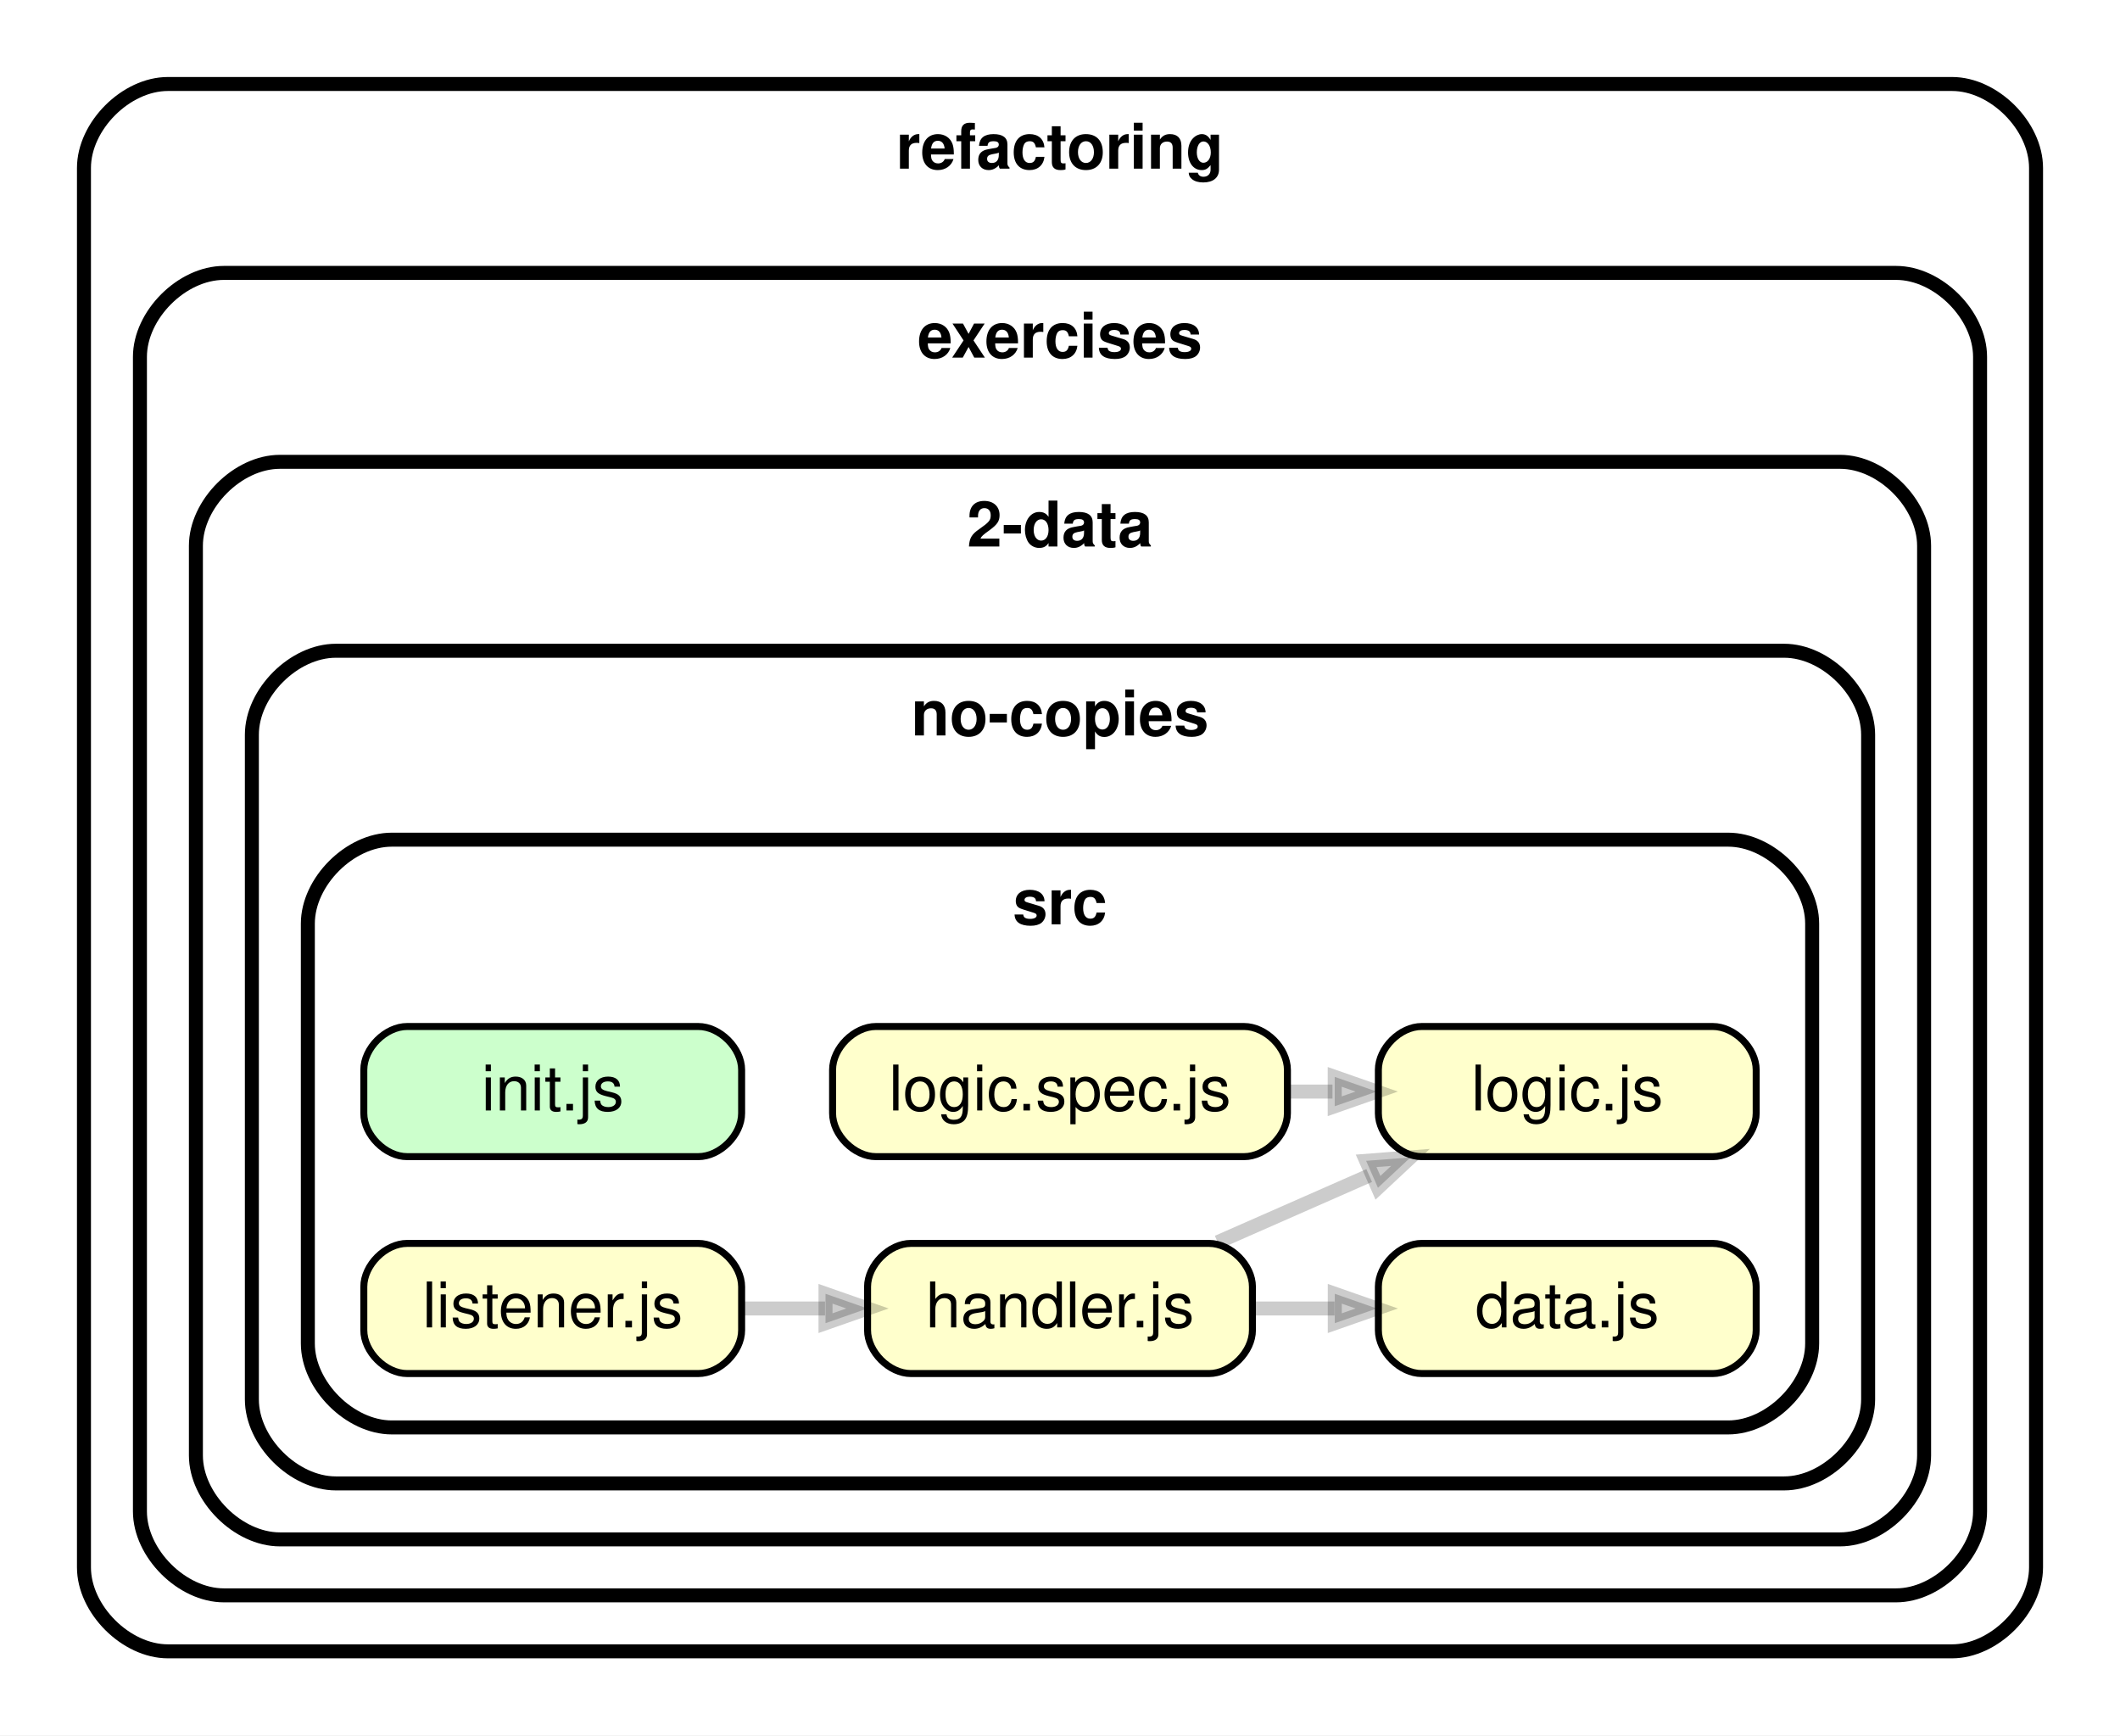
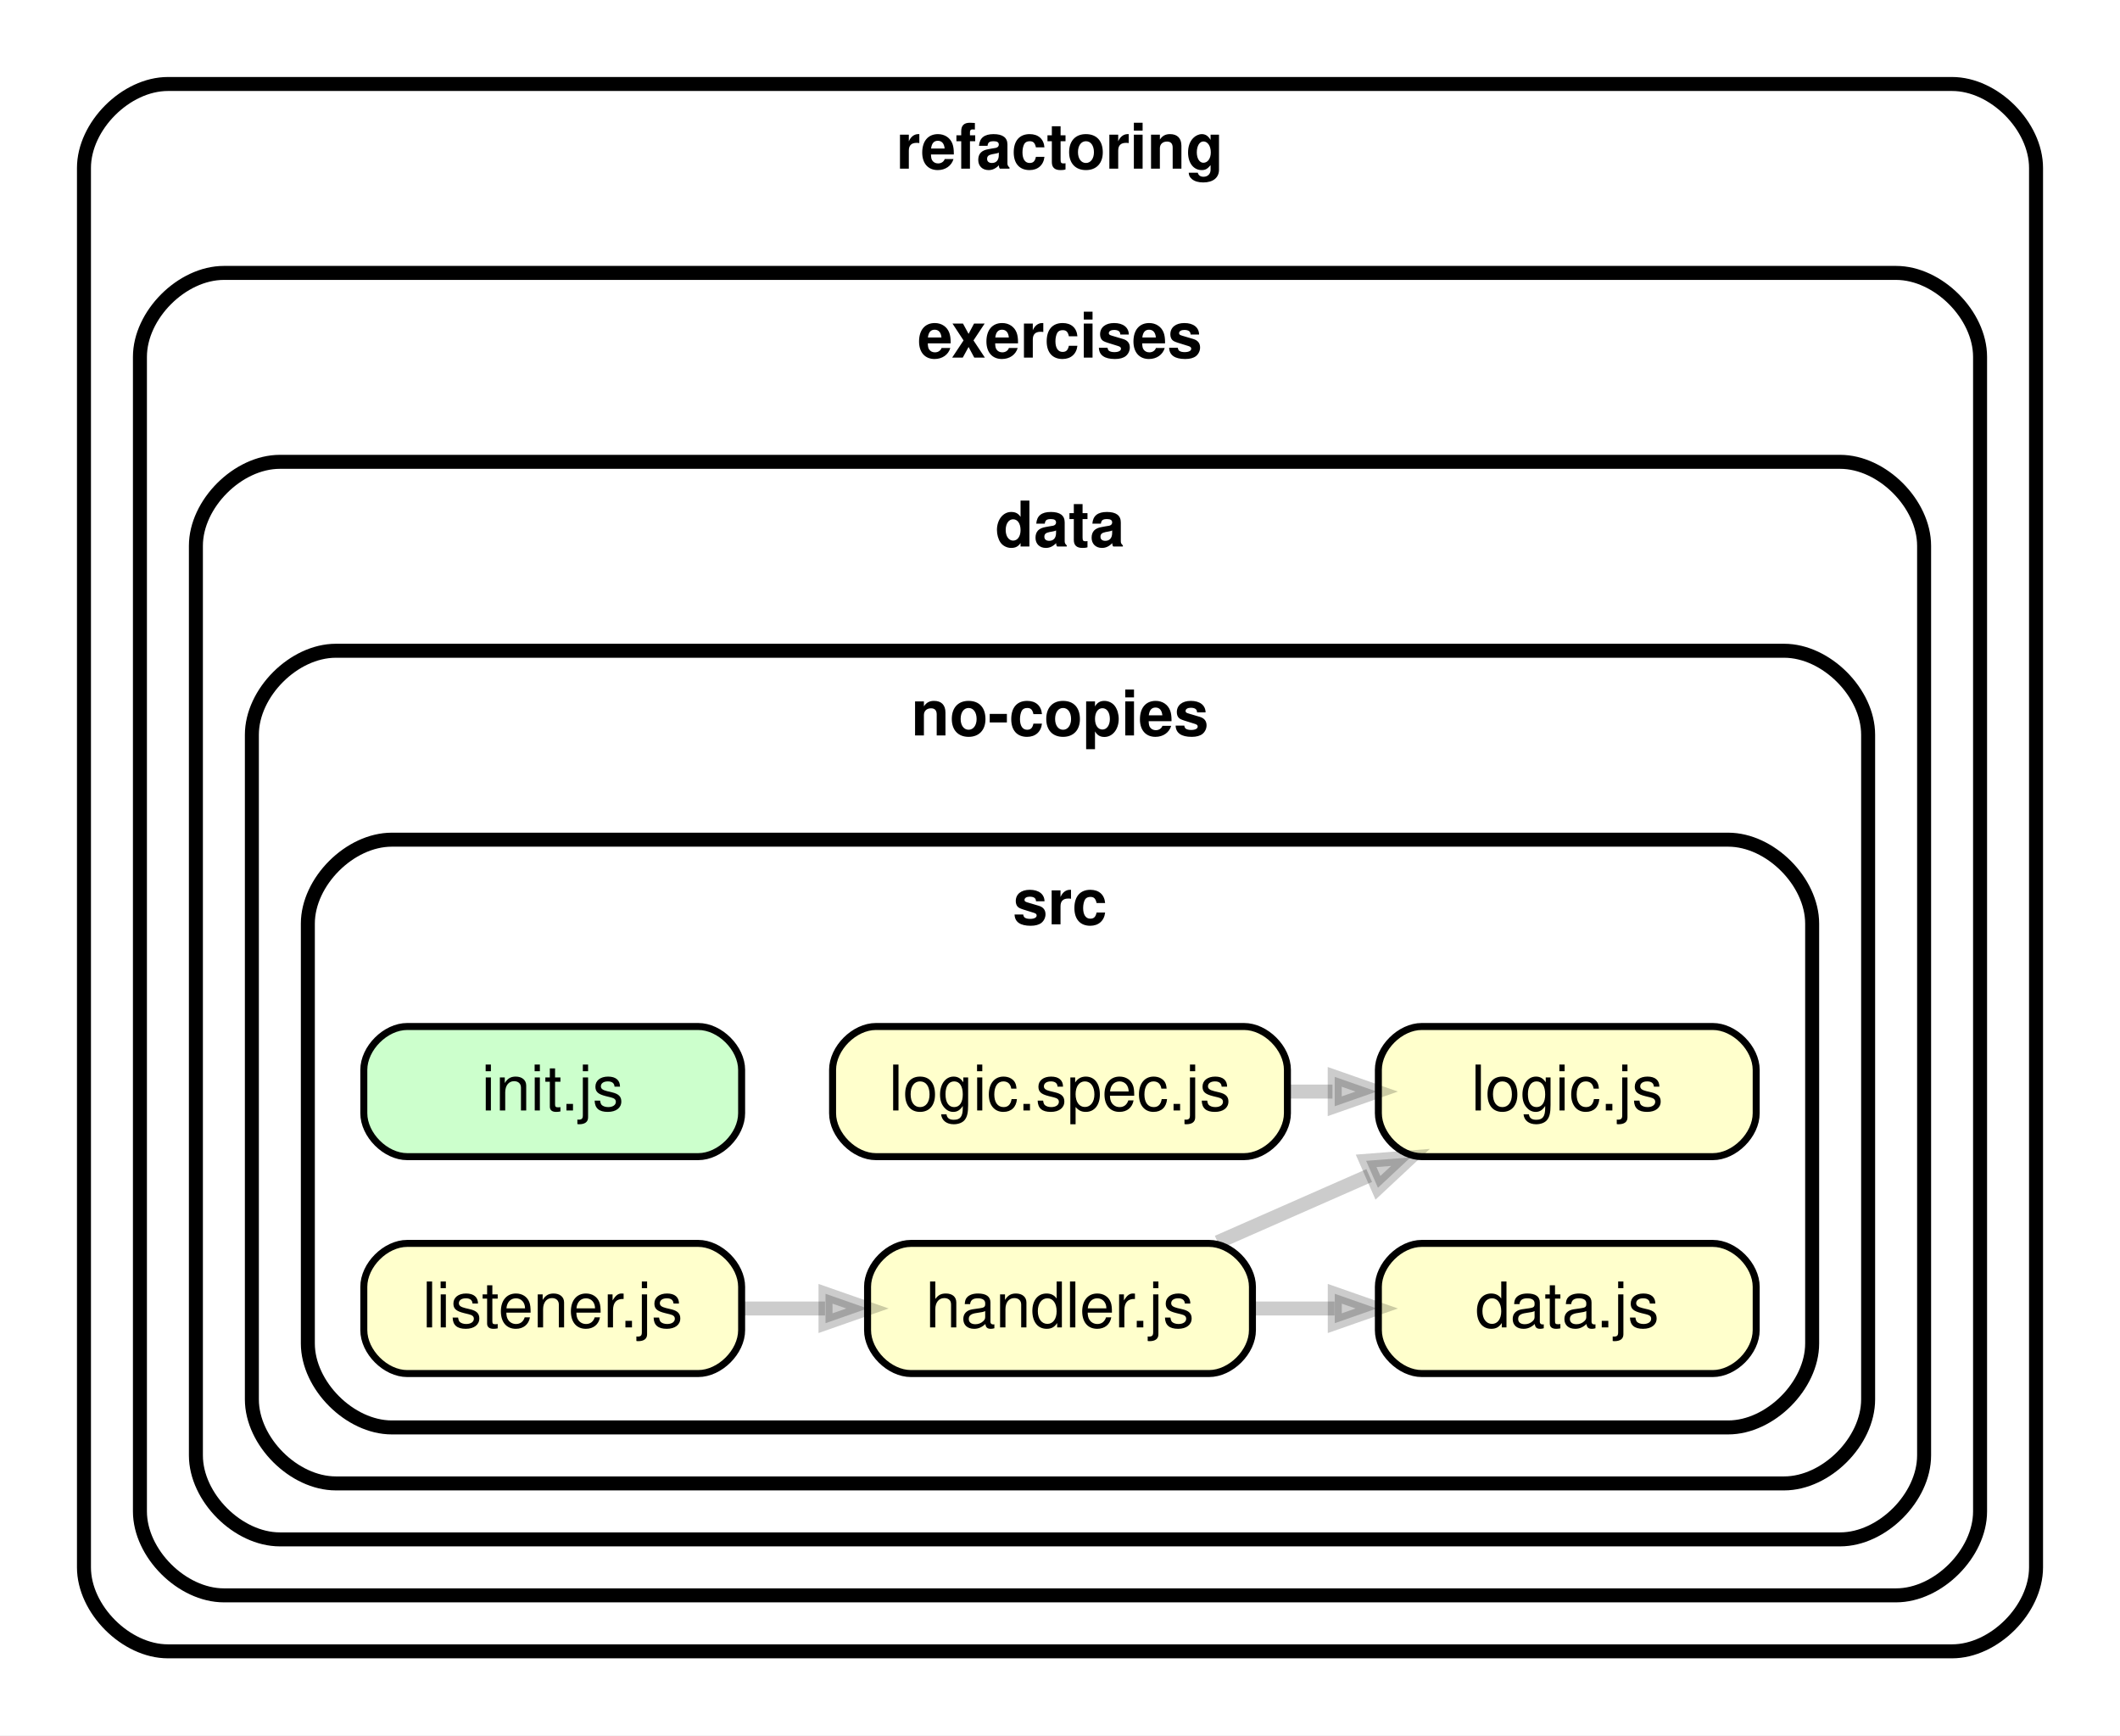
<svg xmlns="http://www.w3.org/2000/svg" xmlns:xlink="http://www.w3.org/1999/xlink" width="303pt" height="248pt" viewBox="0.00 0.00 303.01 248.00">
  <g id="graph0" class="graph" transform="scale(1 1) rotate(0) translate(4 244)">
    <polygon fill="white" stroke="transparent" points="-4,4 -4,-244 299.01,-244 299.01,4 -4,4" />
    <g id="clust1" class="cluster">
      <path fill="#ffffff" stroke="black" stroke-width="2" d="M20,-8C20,-8 275.01,-8 275.01,-8 281.01,-8 287.01,-14 287.01,-20 287.01,-20 287.01,-220 287.01,-220 287.01,-226 281.01,-232 275.01,-232 275.01,-232 20,-232 20,-232 14,-232 8,-226 8,-220 8,-220 8,-20 8,-20 8,-14 14,-8 20,-8" />
      <text text-anchor="middle" x="147.5" y="-219.9" font-family="Helvetica,sans-Serif" font-weight="bold" font-size="9.00">refactoring</text>
    </g>
    <g id="clust2" class="cluster">
      <path fill="#ffffff" stroke="black" stroke-width="2" d="M28,-16C28,-16 267.01,-16 267.01,-16 273.01,-16 279.01,-22 279.01,-28 279.01,-28 279.01,-193 279.01,-193 279.01,-199 273.01,-205 267.01,-205 267.01,-205 28,-205 28,-205 22,-205 16,-199 16,-193 16,-193 16,-28 16,-28 16,-22 22,-16 28,-16" />
      <text text-anchor="middle" x="147.5" y="-192.9" font-family="Helvetica,sans-Serif" font-weight="bold" font-size="9.00">exercises</text>
    </g>
    <g id="clust3" class="cluster">
      <path fill="#ffffff" stroke="black" stroke-width="2" d="M36,-24C36,-24 259.01,-24 259.01,-24 265.01,-24 271.01,-30 271.01,-36 271.01,-36 271.01,-166 271.01,-166 271.01,-172 265.01,-178 259.01,-178 259.01,-178 36,-178 36,-178 30,-178 24,-172 24,-166 24,-166 24,-36 24,-36 24,-30 30,-24 36,-24" />
-       <text text-anchor="middle" x="147.5" y="-165.9" font-family="Helvetica,sans-Serif" font-weight="bold" font-size="9.00">2-data</text>
+       <text text-anchor="middle" x="147.5" y="-165.9" font-family="Helvetica,sans-Serif" font-weight="bold" font-size="9.00">data</text>
    </g>
    <g id="clust4" class="cluster">
      <path fill="#ffffff" stroke="black" stroke-width="2" d="M44,-32C44,-32 251.01,-32 251.01,-32 257.01,-32 263.01,-38 263.01,-44 263.01,-44 263.01,-139 263.01,-139 263.01,-145 257.01,-151 251.01,-151 251.01,-151 44,-151 44,-151 38,-151 32,-145 32,-139 32,-139 32,-44 32,-44 32,-38 38,-32 44,-32" />
      <text text-anchor="middle" x="147.5" y="-138.9" font-family="Helvetica,sans-Serif" font-weight="bold" font-size="9.00">no-copies</text>
    </g>
    <g id="clust5" class="cluster">
      <path fill="#ffffff" stroke="black" stroke-width="2" d="M52,-40C52,-40 243.01,-40 243.01,-40 249.01,-40 255.01,-46 255.01,-52 255.01,-52 255.01,-112 255.01,-112 255.01,-118 249.01,-124 243.01,-124 243.01,-124 52,-124 52,-124 46,-124 40,-118 40,-112 40,-112 40,-52 40,-52 40,-46 46,-40 52,-40" />
      <text text-anchor="middle" x="147.5" y="-111.9" font-family="Helvetica,sans-Serif" font-weight="bold" font-size="9.00">src</text>
    </g>
    <g id="node1" class="node">
      <g id="a_node1">
-         <a xlink:href="refactoring/exercises/2-data/no-copies/src/data.js" xlink:title="data.js">
+         <a xlink:href="refactoring/exercises/data/no-copies/src/data.js" xlink:title="data.js">
          <path fill="#ffffcc" stroke="black" d="M240.81,-66.3C240.81,-66.3 199.21,-66.3 199.21,-66.3 196.11,-66.3 193.01,-63.2 193.01,-60.1 193.01,-60.1 193.01,-53.9 193.01,-53.9 193.01,-50.8 196.11,-47.7 199.21,-47.7 199.21,-47.7 240.81,-47.7 240.81,-47.7 243.91,-47.7 247.01,-50.8 247.01,-53.9 247.01,-53.9 247.01,-60.1 247.01,-60.1 247.01,-63.2 243.91,-66.3 240.81,-66.3" />
          <text text-anchor="middle" x="220.01" y="-54.3" font-family="Helvetica,sans-Serif" font-size="9.00">data.js</text>
        </a>
      </g>
    </g>
    <g id="node2" class="node">
      <g id="a_node2">
-         <a xlink:href="refactoring/exercises/2-data/no-copies/src/handler.js" xlink:title="handler.js">
+         <a xlink:href="refactoring/exercises/data/no-copies/src/handler.js" xlink:title="handler.js">
          <path fill="#ffffcc" stroke="black" d="M168.81,-66.3C168.81,-66.3 126.2,-66.3 126.2,-66.3 123.1,-66.3 120,-63.2 120,-60.1 120,-60.1 120,-53.9 120,-53.9 120,-50.8 123.1,-47.7 126.2,-47.7 126.2,-47.7 168.81,-47.7 168.81,-47.7 171.91,-47.7 175.01,-50.8 175.01,-53.9 175.01,-53.9 175.01,-60.1 175.01,-60.1 175.01,-63.2 171.91,-66.3 168.81,-66.3" />
          <text text-anchor="middle" x="147.5" y="-54.3" font-family="Helvetica,sans-Serif" font-size="9.00">handler.js</text>
        </a>
      </g>
    </g>
    <g id="edge1" class="edge">
      <path fill="none" stroke="#000000" stroke-width="2" stroke-opacity="0.2" d="M175.16,-57C178.94,-57 182.87,-57 186.75,-57" />
      <polygon fill="#000000" fill-opacity="0.2" stroke="#000000" stroke-width="2" stroke-opacity="0.2" points="186.78,-59.1 192.78,-57 186.78,-54.9 186.78,-59.1" />
    </g>
    <g id="node3" class="node">
      <g id="a_node3">
-         <a xlink:href="refactoring/exercises/2-data/no-copies/src/logic.js" xlink:title="logic.js">
+         <a xlink:href="refactoring/exercises/data/no-copies/src/logic.js" xlink:title="logic.js">
          <path fill="#ffffcc" stroke="black" d="M240.81,-97.3C240.81,-97.3 199.21,-97.3 199.21,-97.3 196.11,-97.3 193.01,-94.2 193.01,-91.1 193.01,-91.1 193.01,-84.9 193.01,-84.9 193.01,-81.8 196.11,-78.7 199.21,-78.7 199.21,-78.7 240.81,-78.7 240.81,-78.7 243.91,-78.7 247.01,-81.8 247.01,-84.9 247.01,-84.9 247.01,-91.1 247.01,-91.1 247.01,-94.2 243.91,-97.3 240.81,-97.3" />
          <text text-anchor="middle" x="220.01" y="-85.3" font-family="Helvetica,sans-Serif" font-size="9.00">logic.js</text>
        </a>
      </g>
    </g>
    <g id="edge2" class="edge">
      <path fill="none" stroke="#000000" stroke-width="2" stroke-opacity="0.2" d="M170.04,-66.47C176.87,-69.47 184.52,-72.84 191.7,-76" />
      <polygon fill="#000000" fill-opacity="0.2" stroke="#000000" stroke-width="2" stroke-opacity="0.2" points="191.26,-78.1 197.6,-78.59 192.95,-74.25 191.26,-78.1" />
    </g>
    <g id="node4" class="node">
      <g id="a_node4">
-         <a xlink:href="refactoring/exercises/2-data/no-copies/src/init.js" xlink:title="init.js">
+         <a xlink:href="refactoring/exercises/data/no-copies/src/init.js" xlink:title="init.js">
          <path fill="#ccffcc" stroke="black" d="M95.8,-97.3C95.8,-97.3 54.2,-97.3 54.2,-97.3 51.1,-97.3 48,-94.2 48,-91.1 48,-91.1 48,-84.9 48,-84.9 48,-81.8 51.1,-78.7 54.2,-78.7 54.2,-78.7 95.8,-78.7 95.8,-78.7 98.9,-78.7 102,-81.8 102,-84.9 102,-84.9 102,-91.1 102,-91.1 102,-94.2 98.9,-97.3 95.8,-97.3" />
          <text text-anchor="middle" x="75" y="-85.3" font-family="Helvetica,sans-Serif" font-size="9.00">init.js</text>
        </a>
      </g>
    </g>
    <g id="node5" class="node">
      <g id="a_node5">
-         <a xlink:href="refactoring/exercises/2-data/no-copies/src/listener.js" xlink:title="listener.js">
+         <a xlink:href="refactoring/exercises/data/no-copies/src/listener.js" xlink:title="listener.js">
          <path fill="#ffffcc" stroke="black" d="M95.8,-66.3C95.8,-66.3 54.2,-66.3 54.2,-66.3 51.1,-66.3 48,-63.2 48,-60.1 48,-60.1 48,-53.9 48,-53.9 48,-50.8 51.1,-47.7 54.2,-47.7 54.2,-47.7 95.8,-47.7 95.8,-47.7 98.9,-47.7 102,-50.8 102,-53.9 102,-53.9 102,-60.1 102,-60.1 102,-63.2 98.9,-66.3 95.8,-66.3" />
          <text text-anchor="middle" x="75" y="-54.3" font-family="Helvetica,sans-Serif" font-size="9.00">listener.js</text>
        </a>
      </g>
    </g>
    <g id="edge3" class="edge">
      <path fill="none" stroke="#000000" stroke-width="2" stroke-opacity="0.2" d="M102.25,-57C106.06,-57 110.01,-57 113.92,-57" />
      <polygon fill="#000000" fill-opacity="0.2" stroke="#000000" stroke-width="2" stroke-opacity="0.2" points="113.99,-59.1 119.99,-57 113.99,-54.9 113.99,-59.1" />
    </g>
    <g id="node6" class="node">
      <g id="a_node6">
-         <a xlink:href="refactoring/exercises/2-data/no-copies/src/logic.spec.js" xlink:title="logic.spec.js">
+         <a xlink:href="refactoring/exercises/data/no-copies/src/logic.spec.js" xlink:title="logic.spec.js">
          <path fill="#ffffcc" stroke="black" d="M173.81,-97.3C173.81,-97.3 121.2,-97.3 121.2,-97.3 118.1,-97.3 115,-94.2 115,-91.1 115,-91.1 115,-84.9 115,-84.9 115,-81.8 118.1,-78.7 121.2,-78.7 121.2,-78.7 173.81,-78.7 173.81,-78.7 176.91,-78.7 180.01,-81.8 180.01,-84.9 180.01,-84.9 180.01,-91.1 180.01,-91.1 180.01,-94.2 176.91,-97.3 173.81,-97.3" />
          <text text-anchor="middle" x="147.5" y="-85.3" font-family="Helvetica,sans-Serif" font-size="9.00">logic.spec.js</text>
        </a>
      </g>
    </g>
    <g id="edge4" class="edge">
      <path fill="none" stroke="#000000" stroke-width="2" stroke-opacity="0.2" d="M180.04,-88C182.17,-88 184.31,-88 186.45,-88" />
      <polygon fill="#000000" fill-opacity="0.2" stroke="#000000" stroke-width="2" stroke-opacity="0.2" points="186.77,-90.1 192.77,-88 186.77,-85.9 186.77,-90.1" />
    </g>
  </g>
</svg>
